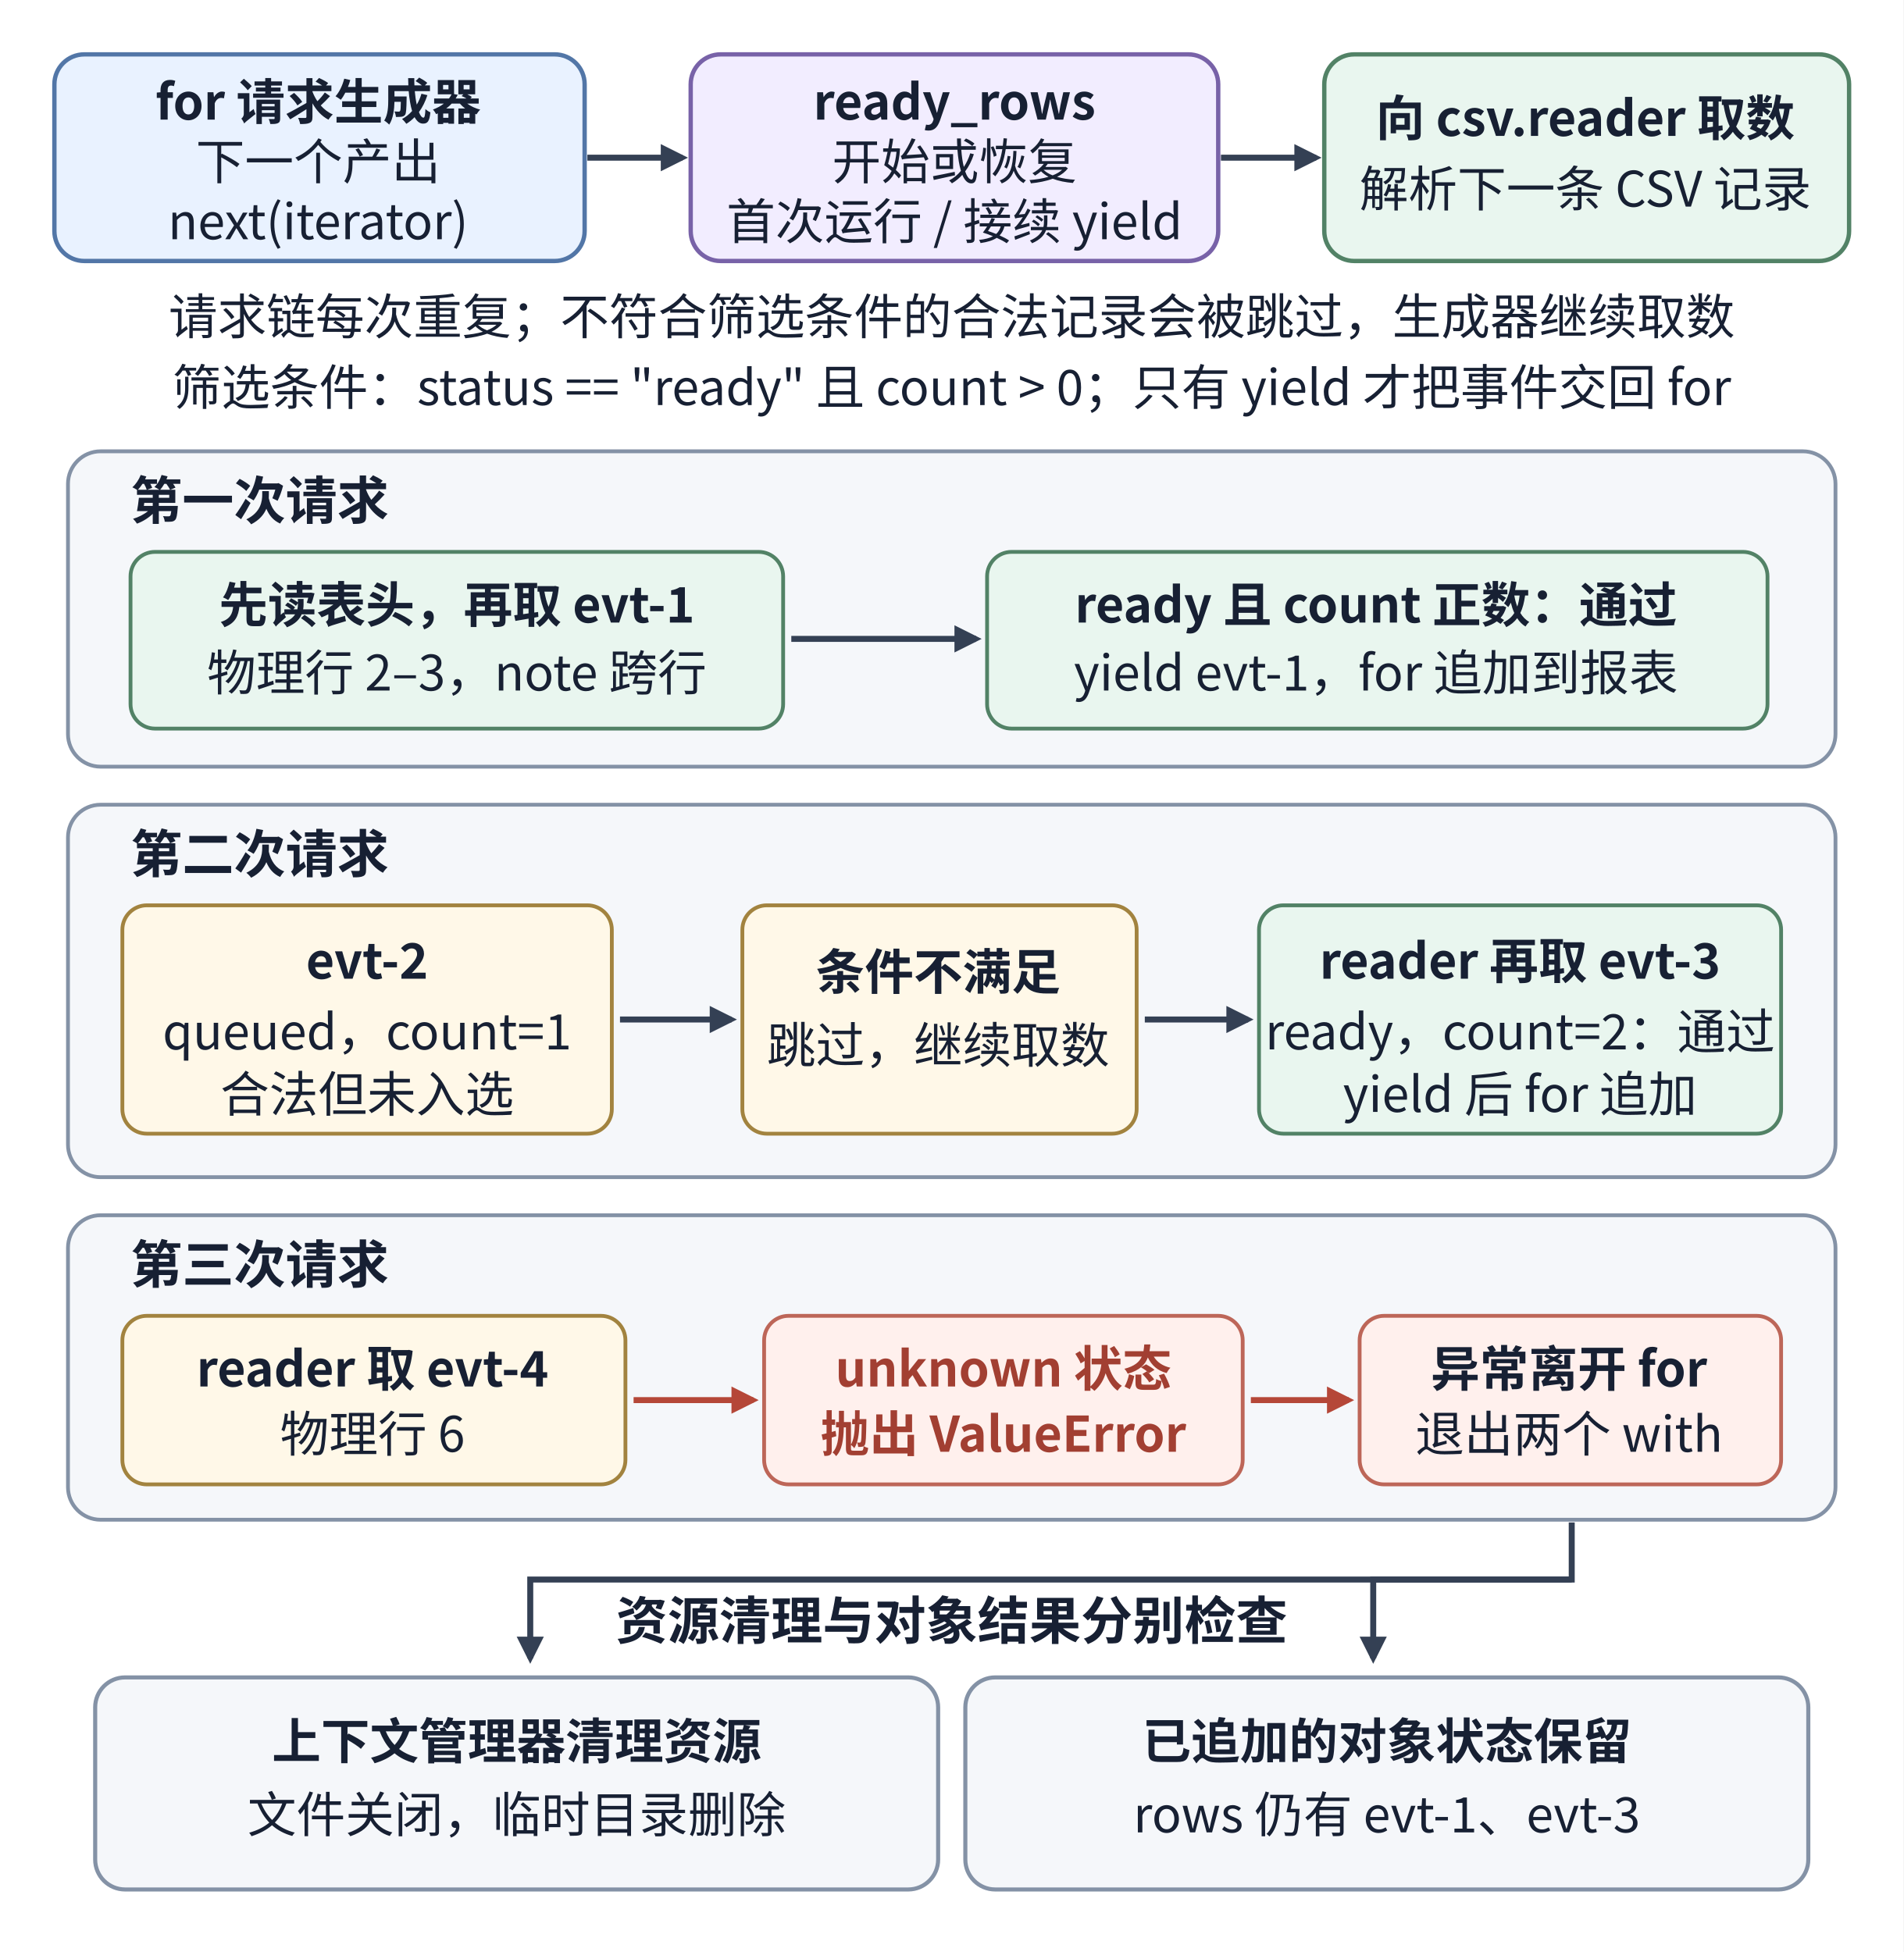
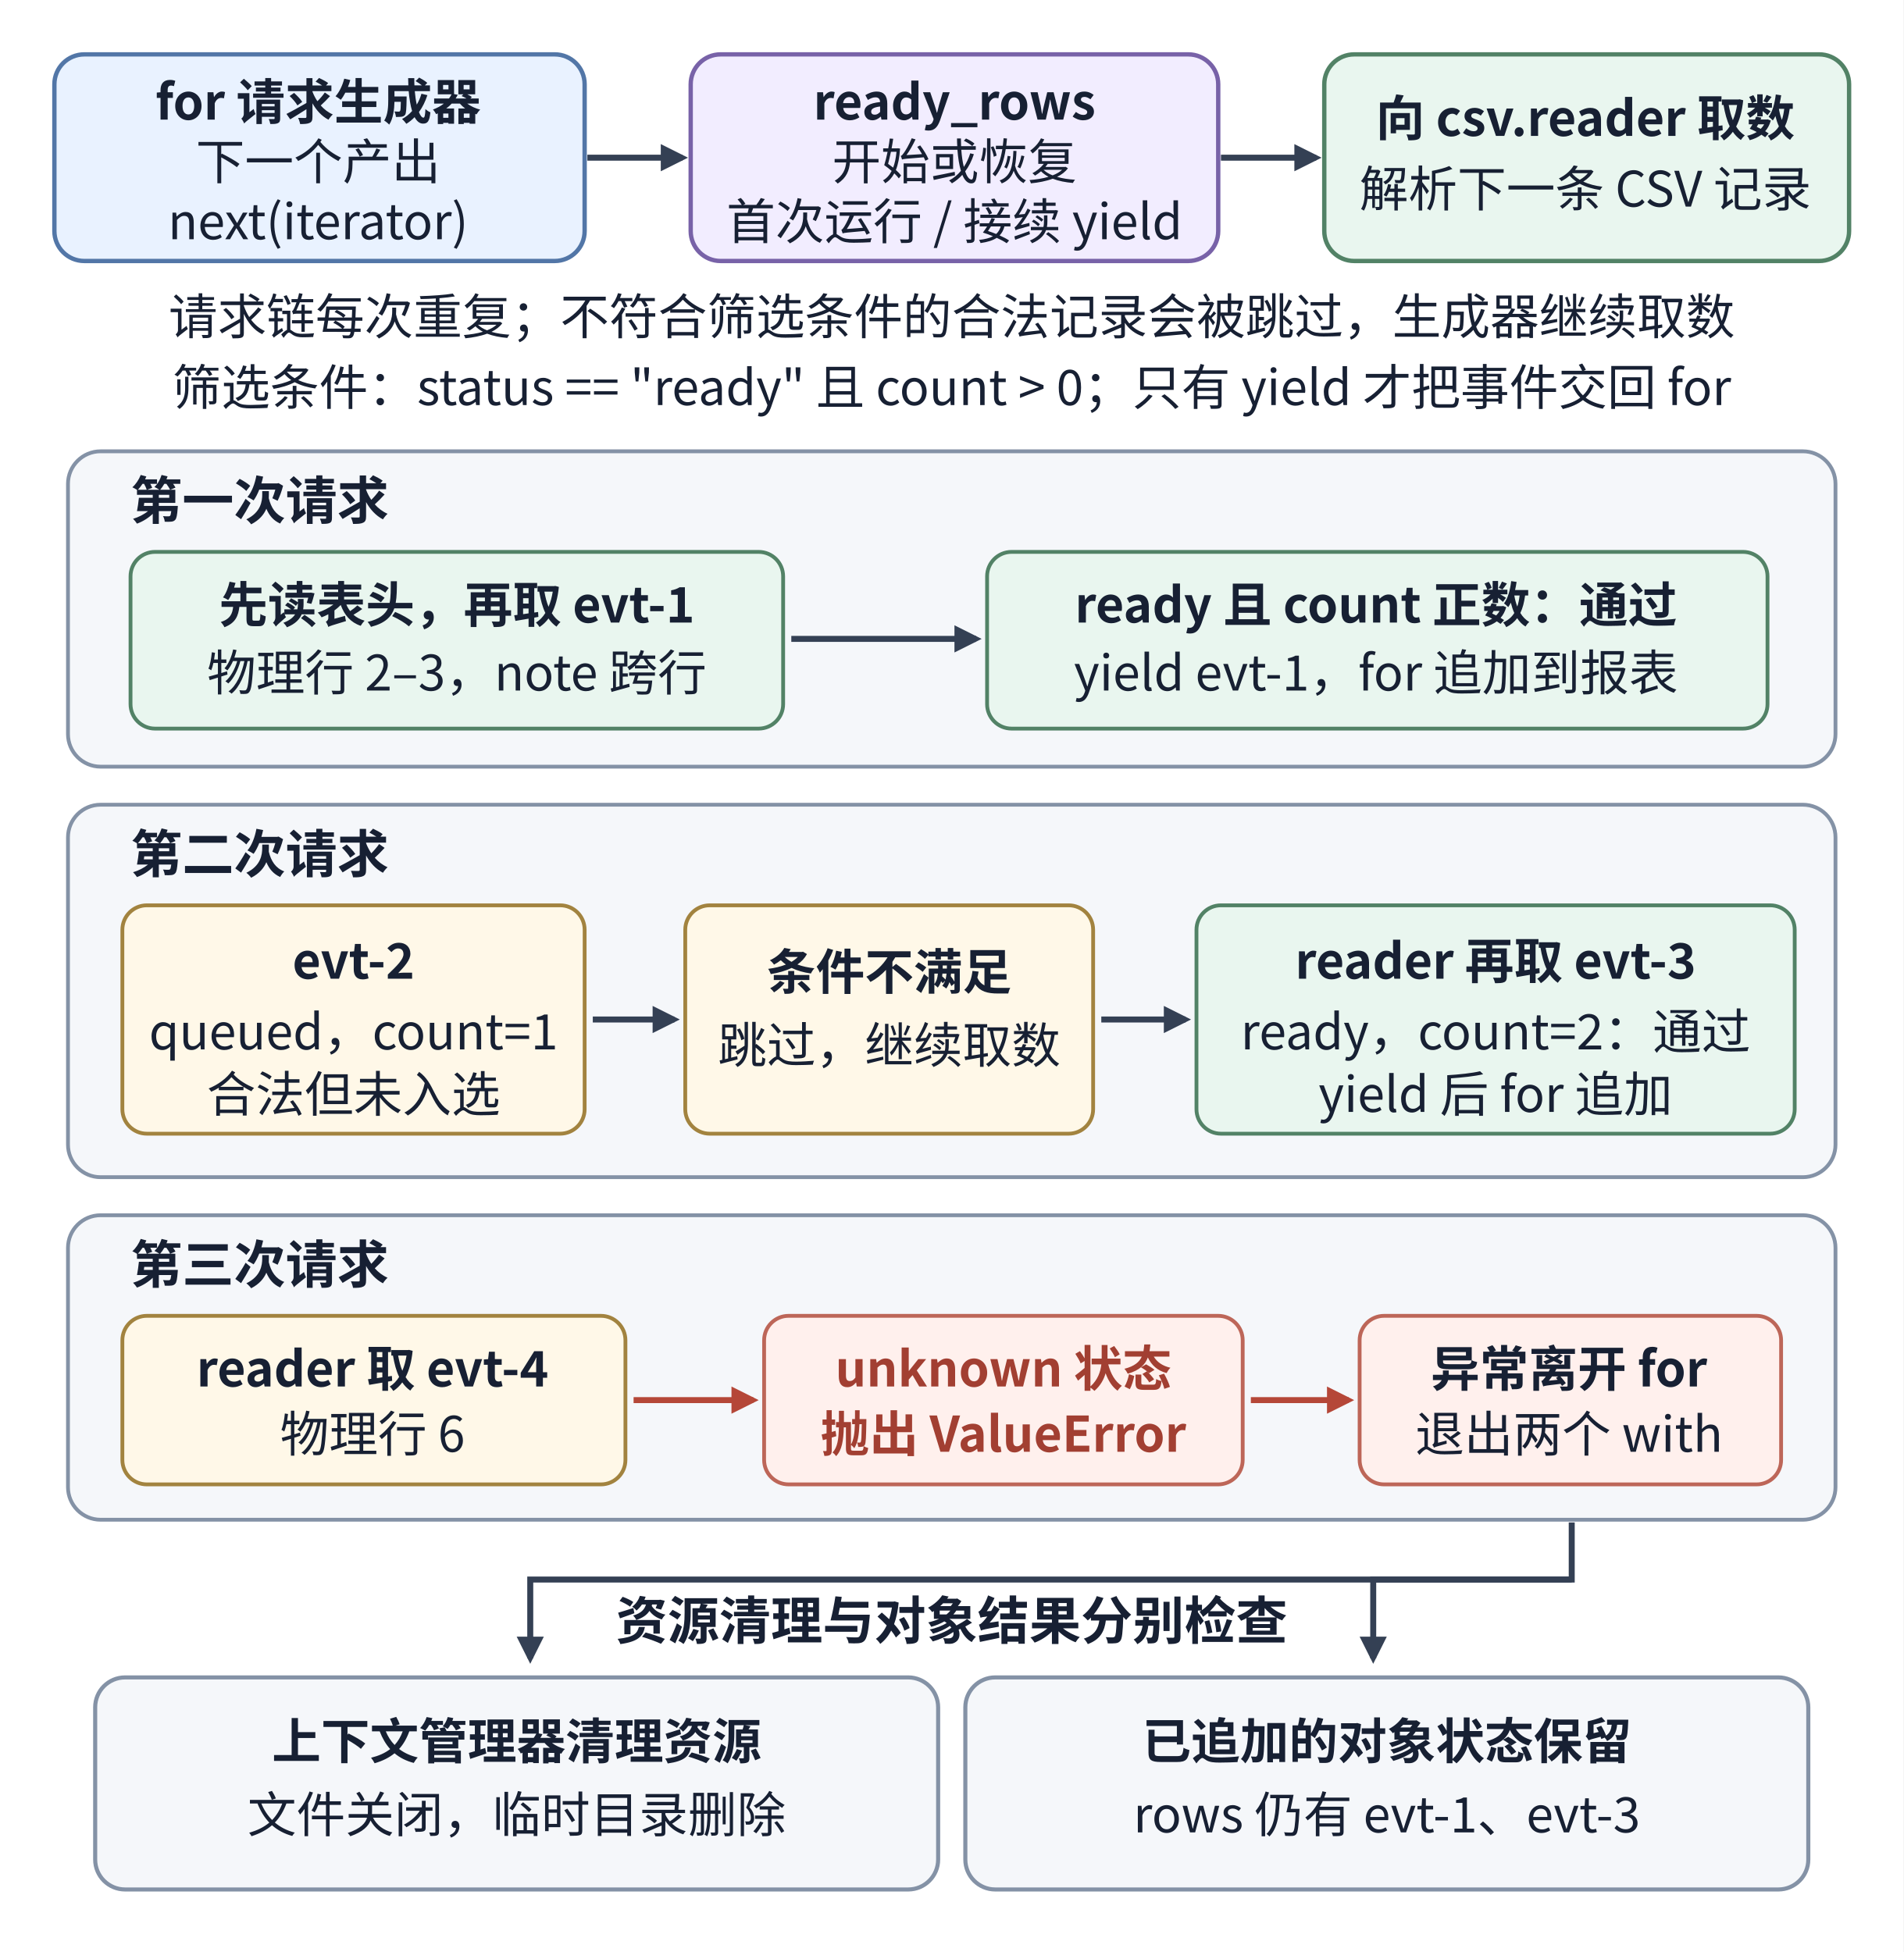
<svg xmlns="http://www.w3.org/2000/svg" width="700" height="718" viewBox="0 32 700 718" role="img" aria-labelledby="title desc">
  <defs>
    <marker id="arrow" markerWidth="10" markerHeight="10" refX="8" refY="5" orient="auto" markerUnits="userSpaceOnUse">
      <path d="M0,0 L10,5 L0,10 z" fill="#344054" />
    </marker>
    <marker id="error-arrow" markerWidth="10" markerHeight="10" refX="8" refY="5" orient="auto" markerUnits="userSpaceOnUse">
      <path d="M0,0 L10,5 L0,10 z" fill="#b54738" />
    </marker>
  </defs>
  <style>
    text { font-family: system-ui, "PingFang SC", "Noto Sans CJK SC", sans-serif; fill: #172033; }
    .title { font-size: 21px; font-weight: 700; }
    .head { font-size: 19px; font-weight: 700; }
    .node { font-size: 18px; font-weight: 650; }
    .detail { font-size: 18px; font-weight: 400; }
    .error { font-size: 18px; font-weight: 650; fill: #a23f32; }
    .arrow { stroke: #344054; stroke-width: 2.2; fill: none; marker-end: url(#arrow); }
    .error-arrow { stroke: #b54738; stroke-width: 2.2; fill: none; marker-end: url(#error-arrow); }
  </style>
  <rect width="700" height="750" fill="#ffffff" />
  <rect x="20" y="52" width="195" height="76" rx="11" fill="#e9f2ff" stroke="#5276a7" stroke-width="1.6" />
  <text class="node" x="117" y="76" text-anchor="middle">for 请求生成器</text>
  <text class="detail" x="117" y="98" text-anchor="middle">下一个产出</text>
  <text class="detail" x="117" y="120" text-anchor="middle">next(iterator)</text>
  <path class="arrow" d="M216 90 L251 90" />
  <rect x="254" y="52" width="194" height="76" rx="11" fill="#f2edff" stroke="#7862a8" stroke-width="1.6" />
  <text class="node" x="351" y="76" text-anchor="middle">ready_rows</text>
  <text class="detail" x="351" y="98" text-anchor="middle">开始或恢复</text>
  <text class="detail" x="351" y="120" text-anchor="middle">首次运行 / 接续 yield</text>
  <path class="arrow" d="M449 90 L484 90" />
  <rect x="487" y="52" width="193" height="76" rx="11" fill="#e9f6ef" stroke="#528266" stroke-width="1.6" />
  <text class="node" x="583" y="82" text-anchor="middle">向 csv.reader 取数</text>
  <text class="detail" x="583" y="108" text-anchor="middle">解析下一条 CSV 记录</text>
  <text class="detail" x="350" y="155" text-anchor="middle">请求链每次重复；不符合筛选条件的合法记录会被跳过，生成器继续取数</text>
  <text class="detail" x="350" y="181" text-anchor="middle">筛选条件：status == "ready" 且 count &gt; 0；只有 yield 才把事件交回 for</text>
  <rect x="25" y="198" width="650" height="116" rx="12" fill="#f5f7fa" stroke="#8492a6" stroke-width="1.4" />
  <text class="head" x="48" y="223">第一次请求</text>
  <rect x="48" y="235" width="240" height="65" rx="9" fill="#e9f6ef" stroke="#528266" stroke-width="1.4" />
  <text class="node" x="168" y="261" text-anchor="middle">先读表头，再取 evt-1</text>
  <text class="detail" x="168" y="286" text-anchor="middle">物理行 2–3，note 跨行</text>
  <path class="arrow" d="M291 267 L359 267" />
  <rect x="363" y="235" width="287" height="65" rx="9" fill="#e9f6ef" stroke="#528266" stroke-width="1.4" />
  <text class="node" x="506" y="261" text-anchor="middle">ready 且 count 正数：通过</text>
  <text class="detail" x="506" y="286" text-anchor="middle">yield evt-1，for 追加到报表</text>
  <rect x="25" y="328" width="650" height="137" rx="12" fill="#f5f7fa" stroke="#8492a6" stroke-width="1.4" />
  <text class="head" x="48" y="353">第二次请求</text>
-   <rect x="45" y="365" width="180" height="84" rx="9" fill="#fff8e8" stroke="#a2833f" stroke-width="1.4" />
-   <text class="node" x="135" y="392" text-anchor="middle">evt-2</text>
-   <text class="detail" x="135" y="418" text-anchor="middle">queued，count=1</text>
-   <text class="detail" x="135" y="441" text-anchor="middle">合法但未入选</text>
-   <path class="arrow" d="M228 407 L269 407" />
-   <rect x="273" y="365" width="145" height="84" rx="9" fill="#fff8e8" stroke="#a2833f" stroke-width="1.4" />
-   <text class="node" x="345" y="396" text-anchor="middle">条件不满足</text>
-   <text class="detail" x="345" y="423" text-anchor="middle">跳过，继续取数</text>
-   <path class="arrow" d="M421 407 L459 407" />
-   <rect x="463" y="365" width="192" height="84" rx="9" fill="#e9f6ef" stroke="#528266" stroke-width="1.4" />
-   <text class="node" x="559" y="392" text-anchor="middle">reader 再取 evt-3</text>
-   <text class="detail" x="559" y="418" text-anchor="middle">ready，count=2：通过</text>
-   <text class="detail" x="559" y="441" text-anchor="middle">yield 后 for 追加</text>
+   <rect x="45" y="365" width="170" height="84" rx="9" fill="#fff8e8" stroke="#a2833f" stroke-width="1.4" />
+   <text class="node" x="130" y="392" text-anchor="middle">evt-2</text>
+   <text class="detail" x="130" y="418" text-anchor="middle">queued，count=1</text>
+   <text class="detail" x="130" y="441" text-anchor="middle">合法但未入选</text>
+   <path class="arrow" d="M218 407 L248 407" />
+   <rect x="252" y="365" width="150" height="84" rx="9" fill="#fff8e8" stroke="#a2833f" stroke-width="1.4" />
+   <text class="node" x="327" y="396" text-anchor="middle">条件不满足</text>
+   <text class="detail" x="327" y="423" text-anchor="middle">跳过，继续取数</text>
+   <path class="arrow" d="M405 407 L436 407" />
+   <rect x="440" y="365" width="220" height="84" rx="9" fill="#e9f6ef" stroke="#528266" stroke-width="1.4" />
+   <text class="node" x="550" y="392" text-anchor="middle">reader 再取 evt-3</text>
+   <text class="detail" x="550" y="418" text-anchor="middle">ready，count=2：通过</text>
+   <text class="detail" x="550" y="441" text-anchor="middle">yield 后 for 追加</text>
  <rect x="25" y="479" width="650" height="112" rx="12" fill="#f5f7fa" stroke="#8492a6" stroke-width="1.4" />
  <text class="head" x="48" y="504">第三次请求</text>
  <rect x="45" y="516" width="185" height="62" rx="9" fill="#fff8e8" stroke="#a2833f" stroke-width="1.4" />
  <text class="node" x="137" y="542" text-anchor="middle">reader 取 evt-4</text>
  <text class="detail" x="137" y="566" text-anchor="middle">物理行 6</text>
  <path class="error-arrow" d="M233 547 L277 547" />
  <rect x="281" y="516" width="176" height="62" rx="9" fill="#fff0ed" stroke="#bd6658" stroke-width="1.4" />
  <text class="error" x="369" y="542" text-anchor="middle">unknown 状态</text>
  <text class="error" x="369" y="566" text-anchor="middle">抛出 ValueError</text>
  <path class="error-arrow" d="M460 547 L496 547" />
  <rect x="500" y="516" width="155" height="62" rx="9" fill="#fff0ed" stroke="#bd6658" stroke-width="1.4" />
  <text class="node" x="577" y="542" text-anchor="middle">异常离开 for</text>
  <text class="detail" x="577" y="566" text-anchor="middle">退出两个 with</text>
  <path class="arrow" d="M578 592 L578 613 L195 613 L195 642" />
  <path class="arrow" d="M578 613 L505 613 L505 642" />
  <text class="head" x="350" y="635" text-anchor="middle">资源清理与对象结果分别检查</text>
  <rect x="35" y="649" width="310" height="78" rx="11" fill="#f5f7fa" stroke="#8492a6" stroke-width="1.5" />
  <text class="node" x="190" y="679" text-anchor="middle">上下文管理器清理资源</text>
  <text class="detail" x="190" y="706" text-anchor="middle">文件关闭，临时目录删除</text>
  <rect x="355" y="649" width="310" height="78" rx="11" fill="#f5f7fa" stroke="#8492a6" stroke-width="1.5" />
  <text class="node" x="510" y="679" text-anchor="middle">已追加的对象状态保留</text>
  <text class="detail" x="510" y="706" text-anchor="middle">rows 仍有 evt-1、evt-3</text>
</svg>
